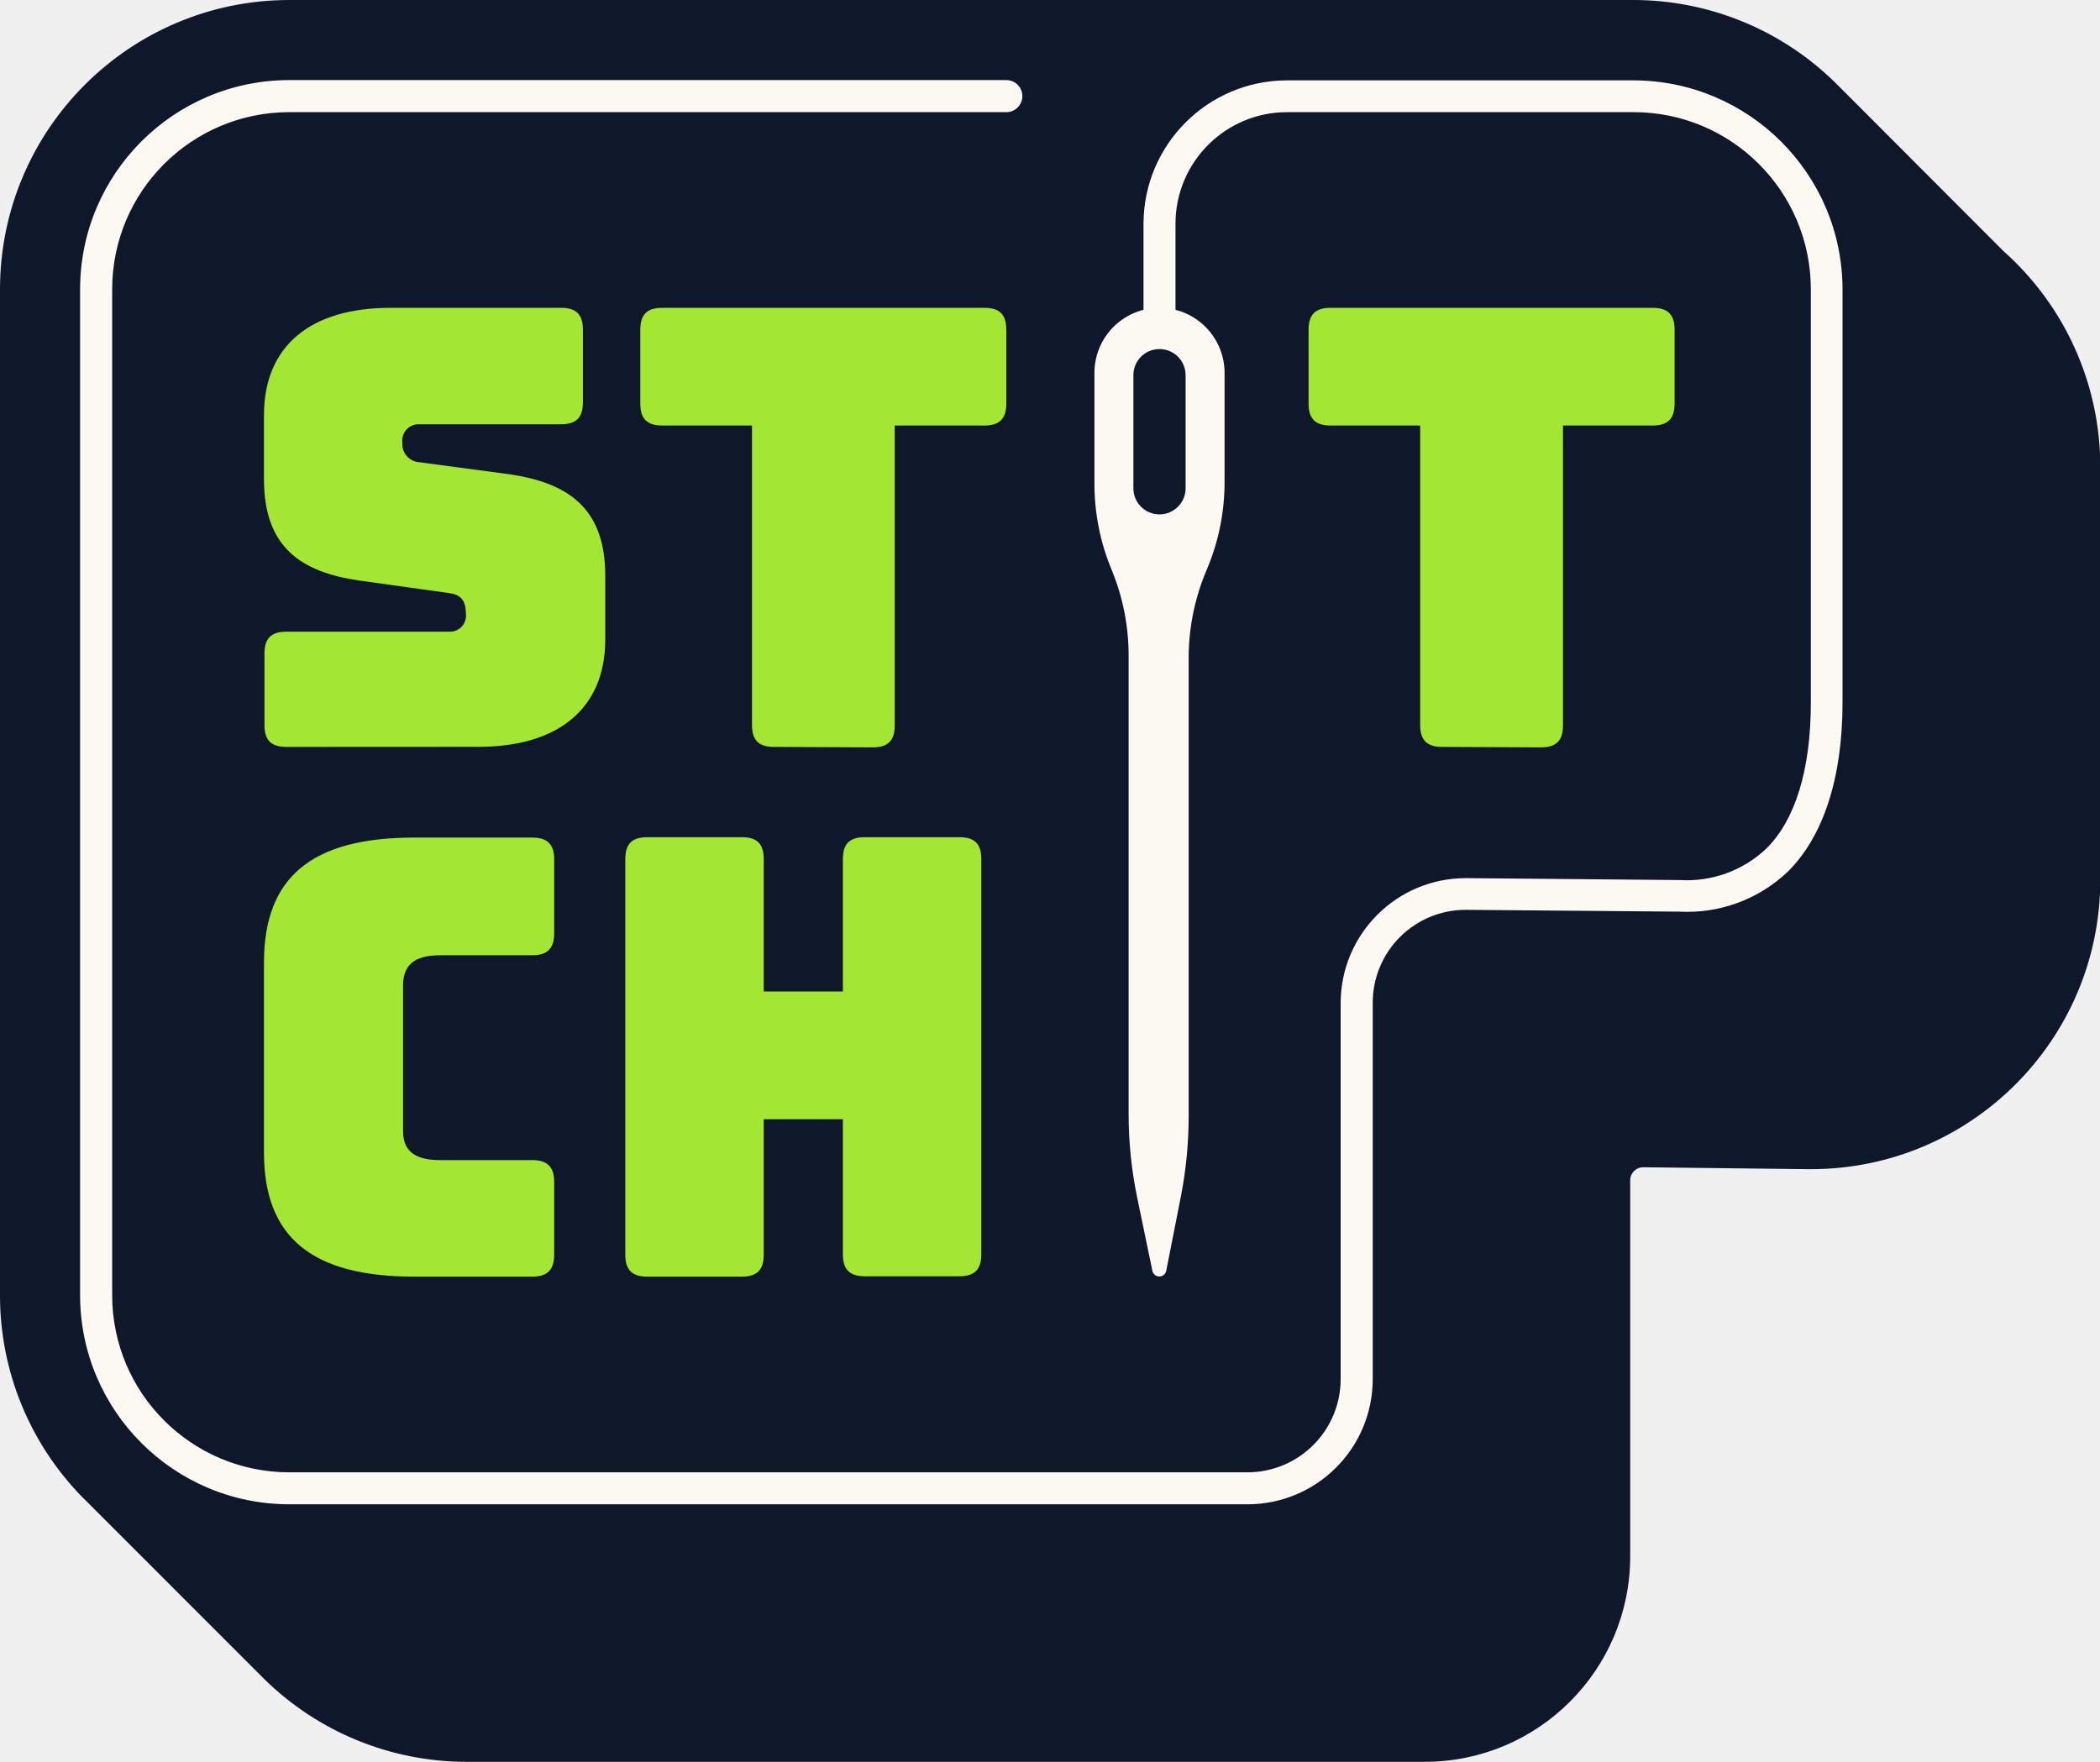
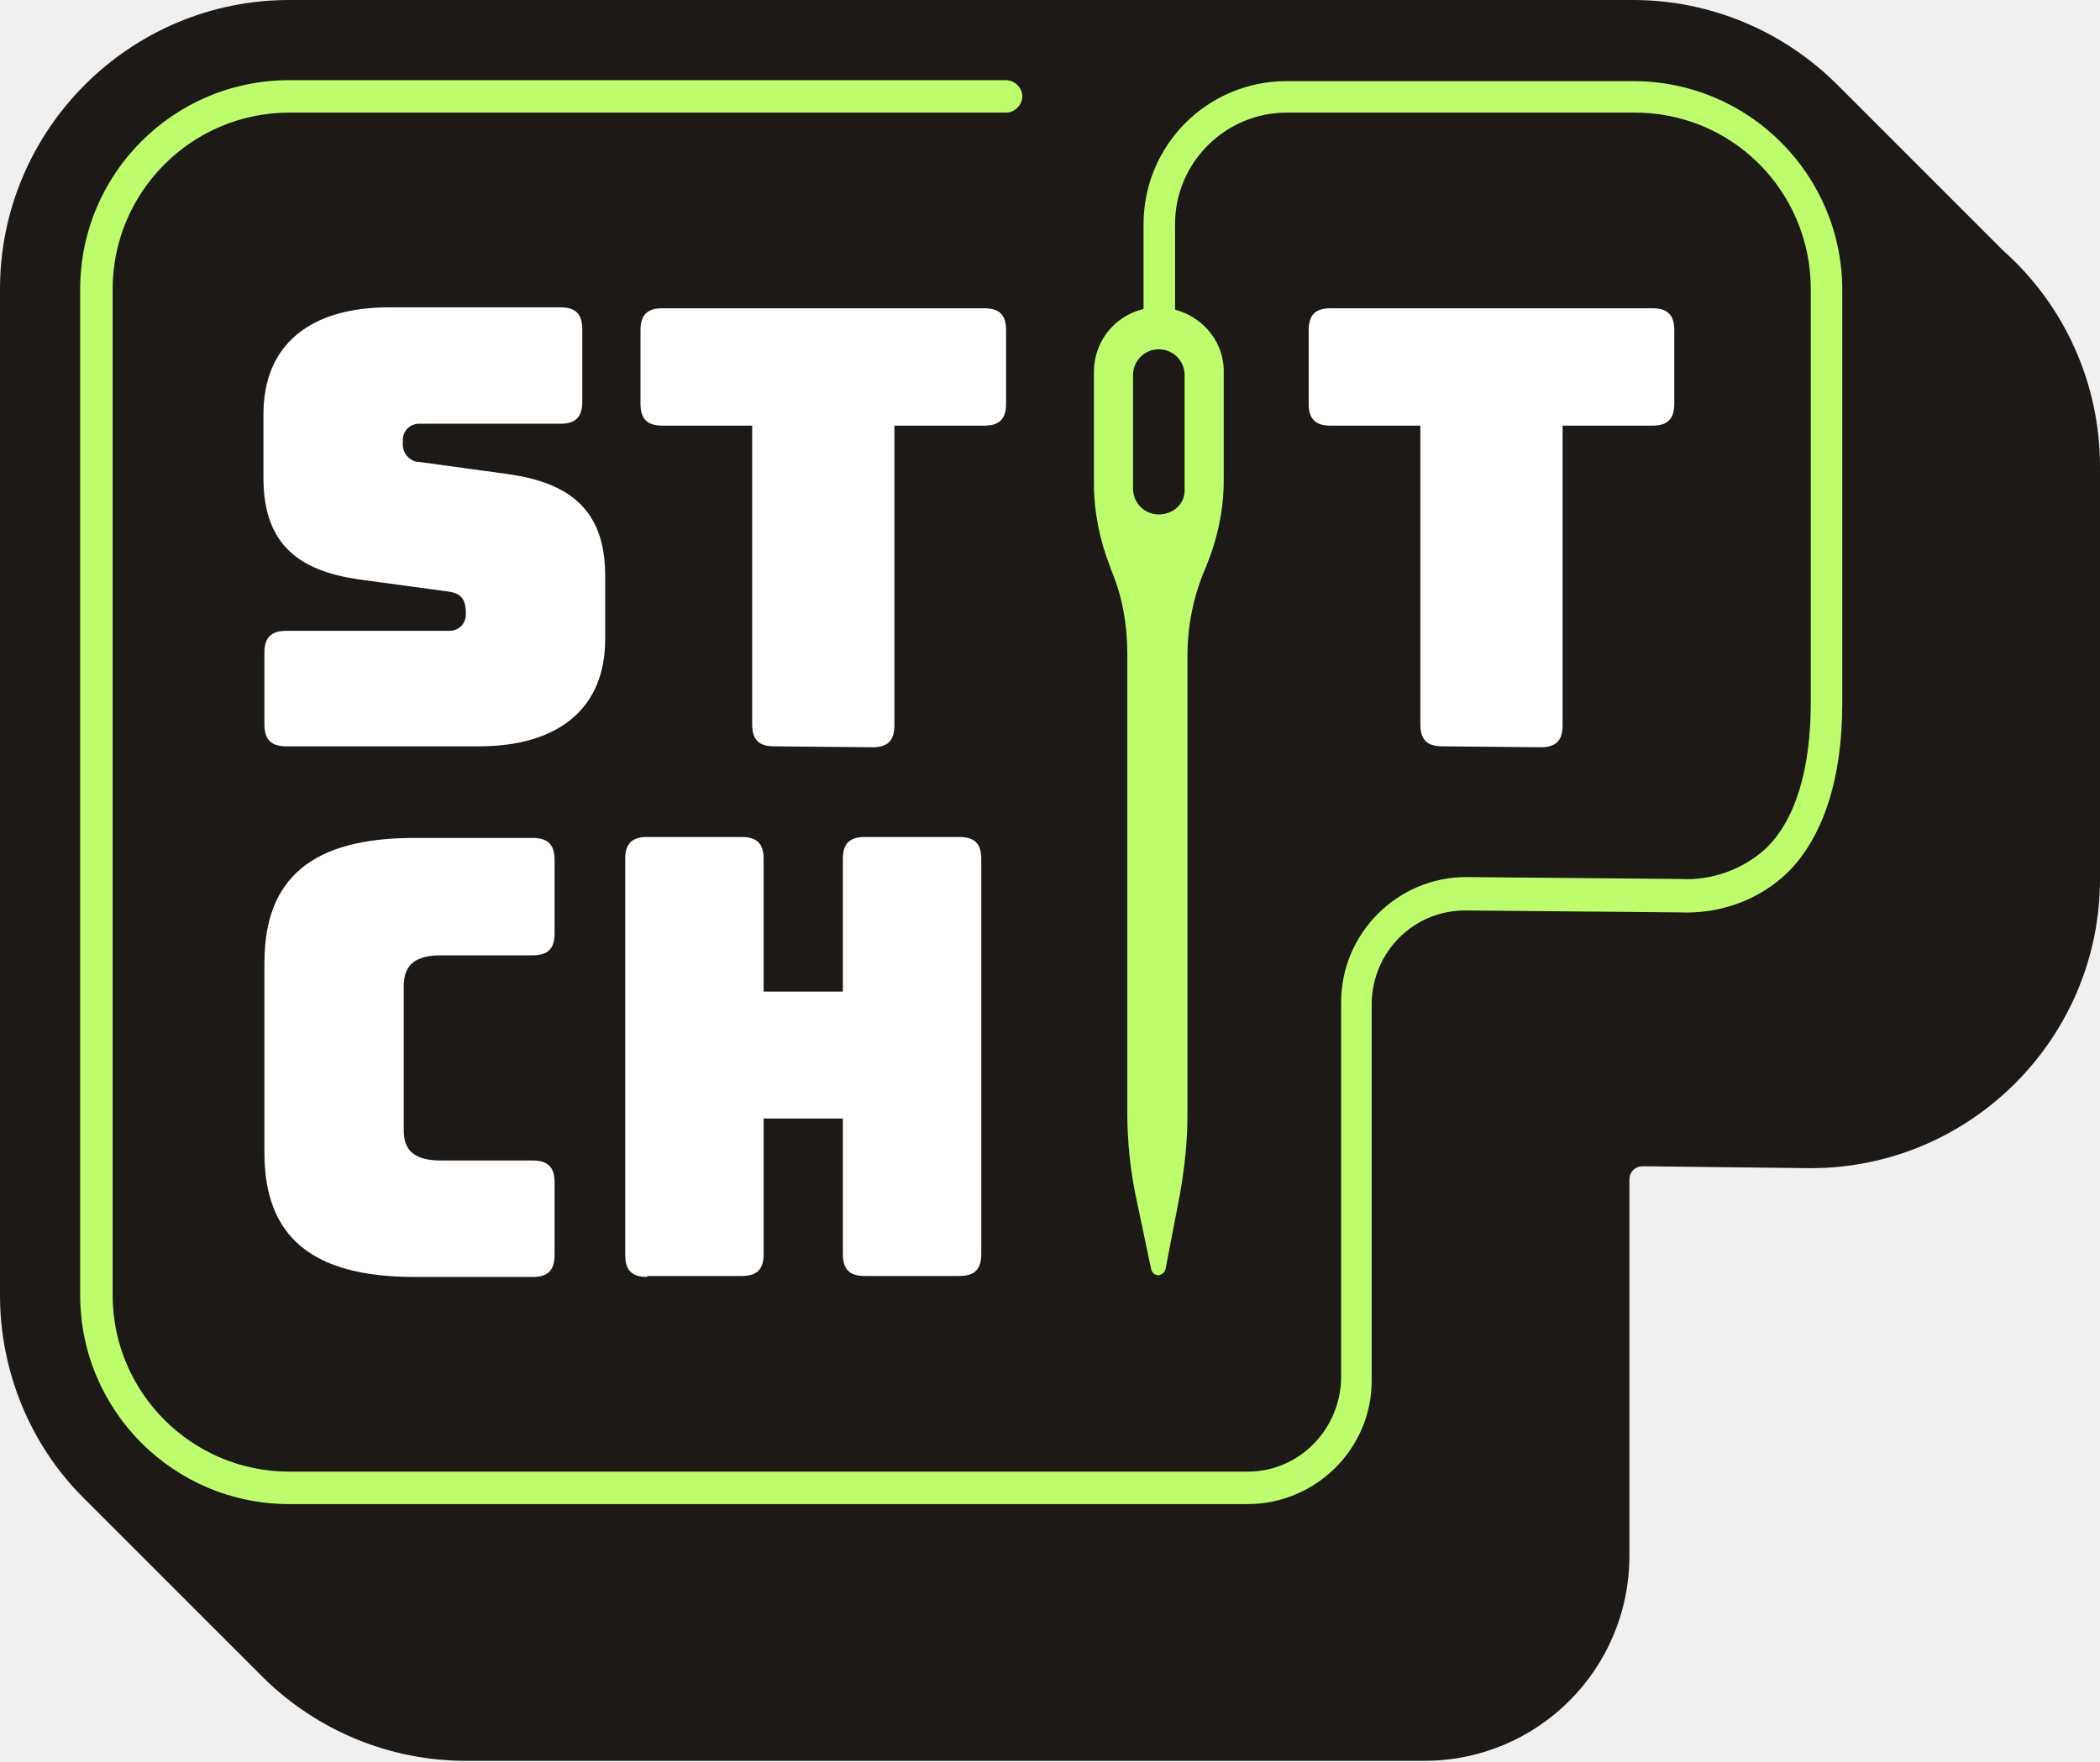
- <svg xmlns="http://www.w3.org/2000/svg" viewBox="0 0 219.97 184.58" fill="none" class="Navbar_logo__y6bAK">
-   <path d="M209.85,26.3,192.58,9l-.14-.14,0,0h0A30.19,30.19,0,0,0,171.1,0H30.29A30.33,30.33,0,0,0,0,30.29V135.71a30.2,30.2,0,0,0,8.71,21.23h0l.08.08.19.18,18.41,18.42.15.15.11.11h0a30.23,30.23,0,0,0,21.22,8.7H149.26a21.53,21.53,0,0,0,21.5-21.5V123.65a1.36,1.36,0,0,1,1.36-1.36l17.3.2h.26A30.32,30.32,0,0,0,220,92.2V48.87A30.23,30.23,0,0,0,209.85,26.3Z" fill="#0f172a" />
-   <path d="M30,78.25c-1.6,0-2.3-.7-2.3-2.3V68.48c0-1.6.7-2.3,2.3-2.3H47.14a1.67,1.67,0,0,0,1.66-1.86c0-1.47-.58-2-1.66-2.17l-9.59-1.34c-6-.89-9.9-3.45-9.9-10.61V43.5c0-7.29,4.92-11.25,13.23-11.25H58.76c1.6,0,2.3.7,2.3,2.3v7.6c0,1.6-.7,2.3-2.3,2.3H43.88a1.7,1.7,0,0,0-1.73,1.92,1.89,1.89,0,0,0,1.73,2.05l9.52,1.27c6,.9,10,3.45,10,10.61V67c0,7.28-5,11.24-13.22,11.24Z" fill="#a3e634" />
-   <path d="M81.07,78.25c-1.6,0-2.3-.7-2.3-2.3V44.58h-9.4c-1.59,0-2.3-.7-2.3-2.3V34.55c0-1.6.71-2.3,2.3-2.3h33.74c1.59,0,2.3.7,2.3,2.3v7.73c0,1.6-.71,2.3-2.3,2.3H93.72V76c0,1.6-.71,2.3-2.3,2.3Z" fill="#a3e634" />
-   <path d="M151.06,78.25c-1.59,0-2.3-.7-2.3-2.3V44.58h-9.39c-1.59,0-2.3-.7-2.3-2.3V34.55c0-1.6.71-2.3,2.3-2.3h33.74c1.59,0,2.3.7,2.3,2.3v7.73c0,1.6-.71,2.3-2.3,2.3h-9.39V76c0,1.6-.71,2.3-2.31,2.3Z" fill="#a3e634" />
-   <path d="M43.37,133.75c-10.74,0-15.72-4.16-15.72-13V100.84c0-8.94,5-13.09,15.72-13.09H55.75c1.59,0,2.3.7,2.3,2.29v7.74c0,1.59-.71,2.3-2.3,2.3H46.11c-2.68,0-3.89,1-3.89,3.19v15.21c0,2.1,1.21,3.06,3.89,3.06h9.64c1.59,0,2.3.71,2.3,2.3v7.61c0,1.59-.71,2.3-2.3,2.3Z" fill="#a3e634" />
-   <path d="M67.8,133.75c-1.6,0-2.3-.71-2.3-2.3V90c0-1.59.7-2.29,2.3-2.29h9.9c1.6,0,2.3.7,2.3,2.29v13.87h8.29V90c0-1.59.7-2.29,2.29-2.29h9.91c1.6,0,2.3.7,2.3,2.29v41.41c0,1.59-.7,2.3-2.3,2.3H90.58c-1.59,0-2.29-.71-2.29-2.3V117.26H80v14.19c0,1.59-.7,2.3-2.3,2.3Z" fill="#a3e634" />
-   <path d="M121.45,32.25h0a6.81,6.81,0,0,0-6.81,6.82V50.7a23.37,23.37,0,0,0,1.71,8.77l.13.32a23.54,23.54,0,0,1,1.74,8.89v48a43.16,43.16,0,0,0,.91,8.85l1.58,7.61a.74.74,0,0,0,1.45,0l1.54-7.82a43.85,43.85,0,0,0,.81-8.39v-48a23.53,23.53,0,0,1,1.9-9.26h0a23.34,23.34,0,0,0,1.86-9.14V39.07A6.82,6.82,0,0,0,121.45,32.25Z" fill="#fcf9f2" />
-   <path d="M121.45,53.89h0a2.73,2.73,0,0,1-2.73-2.73V39.3a2.73,2.73,0,0,1,2.73-2.73h0a2.74,2.74,0,0,1,2.74,2.73V51.16A2.74,2.74,0,0,1,121.45,53.89Z" fill="#0f172a" />
-   <path d="M130.68,157.6H30.29a21.92,21.92,0,0,1-21.9-21.89V30.29a21.93,21.93,0,0,1,21.9-21.9h75.12a1.68,1.68,0,1,1,0,3.36H30.29A18.56,18.56,0,0,0,11.75,30.29V135.71a18.56,18.56,0,0,0,18.54,18.54H130.68a9.77,9.77,0,0,0,9.75-9.75V105.07A13.11,13.11,0,0,1,153.54,92h.11l22.32.2a12.11,12.11,0,0,0,9-3.25c3.08-3,4.71-8.34,4.71-15.3V30.29A18.56,18.56,0,0,0,171.1,11.75H134.81a11.69,11.69,0,0,0-11.68,11.67v8.83a1.68,1.68,0,1,1-3.35,0V23.42a15.05,15.05,0,0,1,15-15H171.1A21.93,21.93,0,0,1,193,30.29V73.61c0,7.87-2,14-5.71,17.69a15.26,15.26,0,0,1-11.35,4.21l-22.32-.19h-.08a9.73,9.73,0,0,0-9.75,9.75V144.5A13.12,13.12,0,0,1,130.68,157.6Z" fill="#fcf9f2" />
+ <svg xmlns="http://www.w3.org/2000/svg" id="a" viewBox="0 0 220 184.6">
+   <path d="m209.9,26.3l-17.3-17.3-.1-.1h0c-5.7-5.7-13.4-8.9-21.4-8.9H30.3C13.6,0,0,13.6,0,30.3v105.4c0,7.9,3.1,15.6,8.7,21.2h0l.1.1.2.2,18.4,18.4.1.1.1.1h0c5.7,5.6,13.3,8.7,21.2,8.7h100.4c11.9,0,21.5-9.6,21.5-21.5v-39.4c0-.8.6-1.4,1.4-1.4h0l17.3.2h.3c16.7,0,30.3-13.6,30.3-30.3v-43.2c0-8.7-3.7-16.9-10.1-22.6Z" style="fill:#1c1917;" />
+   <path d="m30,78.2c-1.6,0-2.3-.7-2.3-2.3v-7.5c0-1.6.7-2.3,2.3-2.3h17.1c.9,0,1.7-.7,1.7-1.7v-.2c0-1.5-.6-2-1.7-2.2l-9.6-1.3c-6-.9-9.9-3.5-9.9-10.6v-6.7c0-7.3,4.9-11.2,13.2-11.2h17.9c1.6,0,2.3.7,2.3,2.3v7.6c0,1.6-.7,2.3-2.3,2.3h-14.8c-.9,0-1.7.7-1.7,1.7v.3c-.1,1,.7,2,1.7,2h0l9.5,1.3c6,.9,10,3.5,10,10.6v6.7c0,7.3-5,11.2-13.2,11.2h-20.2Z" style="fill:#fff;" />
+   <path d="m81.1,78.2c-1.6,0-2.3-.7-2.3-2.3v-31.3h-9.4c-1.6,0-2.3-.7-2.3-2.3v-7.7c0-1.6.7-2.3,2.3-2.3h33.7c1.6,0,2.3.7,2.3,2.3v7.7c0,1.6-.7,2.3-2.3,2.3h-9.4v31.4c0,1.6-.7,2.3-2.3,2.3l-10.3-.1Z" style="fill:#fff;" />
+   <path d="m151.1,78.2c-1.6,0-2.3-.7-2.3-2.3v-31.3h-9.4c-1.6,0-2.3-.7-2.3-2.3v-7.7c0-1.6.7-2.3,2.3-2.3h33.7c1.6,0,2.3.7,2.3,2.3v7.7c0,1.6-.7,2.3-2.3,2.3h-9.4v31.4c0,1.6-.7,2.3-2.3,2.3l-10.3-.1Z" style="fill:#fff;" />
+   <path d="m43.4,133.8c-10.7,0-15.7-4.2-15.7-13v-19.9c0-8.9,5-13.1,15.7-13.1h12.4c1.6,0,2.3.7,2.3,2.3v7.7c0,1.6-.7,2.3-2.3,2.3h-9.6c-2.7,0-3.9,1-3.9,3.2v15.2c0,2.1,1.2,3.1,3.9,3.1h9.6c1.6,0,2.3.7,2.3,2.3v7.6c0,1.6-.7,2.3-2.3,2.3h-12.4Z" style="fill:#fff;" />
+   <path d="m67.8,133.8c-1.6,0-2.3-.7-2.3-2.3v-41.5c0-1.6.7-2.3,2.3-2.3h9.9c1.6,0,2.3.7,2.3,2.3v13.9h8.3v-13.9c0-1.6.7-2.3,2.3-2.3h9.9c1.6,0,2.3.7,2.3,2.3v41.4c0,1.6-.7,2.3-2.3,2.3h-9.9c-1.6,0-2.3-.7-2.3-2.3v-14.2h-8.3v14.2c0,1.6-.7,2.3-2.3,2.3h-9.9v.1Z" style="fill:#fff;" />
+   <path d="m121.4,32.2h0c-3.8,0-6.8,3-6.8,6.8h0v11.6c0,3,.6,6,1.7,8.8l.1.3c1.2,2.8,1.7,5.8,1.7,8.9v48c0,3,.3,5.9.9,8.8l1.6,7.6c.1.4.5.7.9.6.3-.1.5-.3.6-.6l1.5-7.8c.5-2.8.8-5.6.8-8.4v-48c0-3.2.6-6.3,1.9-9.3h0c1.2-2.9,1.9-6,1.9-9.1v-11.3c.1-3.8-3-6.8-6.8-6.9Z" style="fill:#bdfd6d;" />
+   <path d="m121.4,53.9h0c-1.5,0-2.7-1.2-2.7-2.7h0v-11.9c0-1.5,1.2-2.7,2.7-2.7h0c1.5,0,2.7,1.2,2.7,2.7v11.9c.1,1.5-1.1,2.7-2.7,2.7Z" style="fill:#1c1917;" />
+   <path d="m130.7,157.6H30.3c-12.1,0-21.9-9.8-21.9-21.9V30.3c0-12.1,9.8-21.9,21.9-21.9h75.1c.9,0,1.7.8,1.7,1.7s-.8,1.7-1.7,1.7H30.3c-10.2,0-18.5,8.3-18.5,18.5v105.4c0,10.2,8.3,18.5,18.5,18.5h100.4c5.4,0,9.7-4.4,9.8-9.8v-39.4c0-7.2,5.9-13.1,13.1-13.1h.1l22.3.2c3.3.2,6.6-1,9-3.2,3.1-3,4.7-8.3,4.7-15.3V30.3c0-10.3-8.3-18.6-18.6-18.5h-36.3c-6.4,0-11.7,5.2-11.7,11.7v8.8c.1.9-.6,1.7-1.5,1.8s-1.7-.6-1.8-1.5v-9.1c0-8.3,6.7-15,15-15h36.3c12.1,0,21.9,9.8,21.9,21.9v43.3c0,7.9-2,14-5.7,17.7-3,2.9-7.1,4.4-11.4,4.2l-22.3-.2h-.1c-5.4,0-9.7,4.3-9.8,9.7h0v39.4c.1,7.2-5.8,13.1-13,13.1Z" style="fill:#bdfd6d;" />
</svg>
